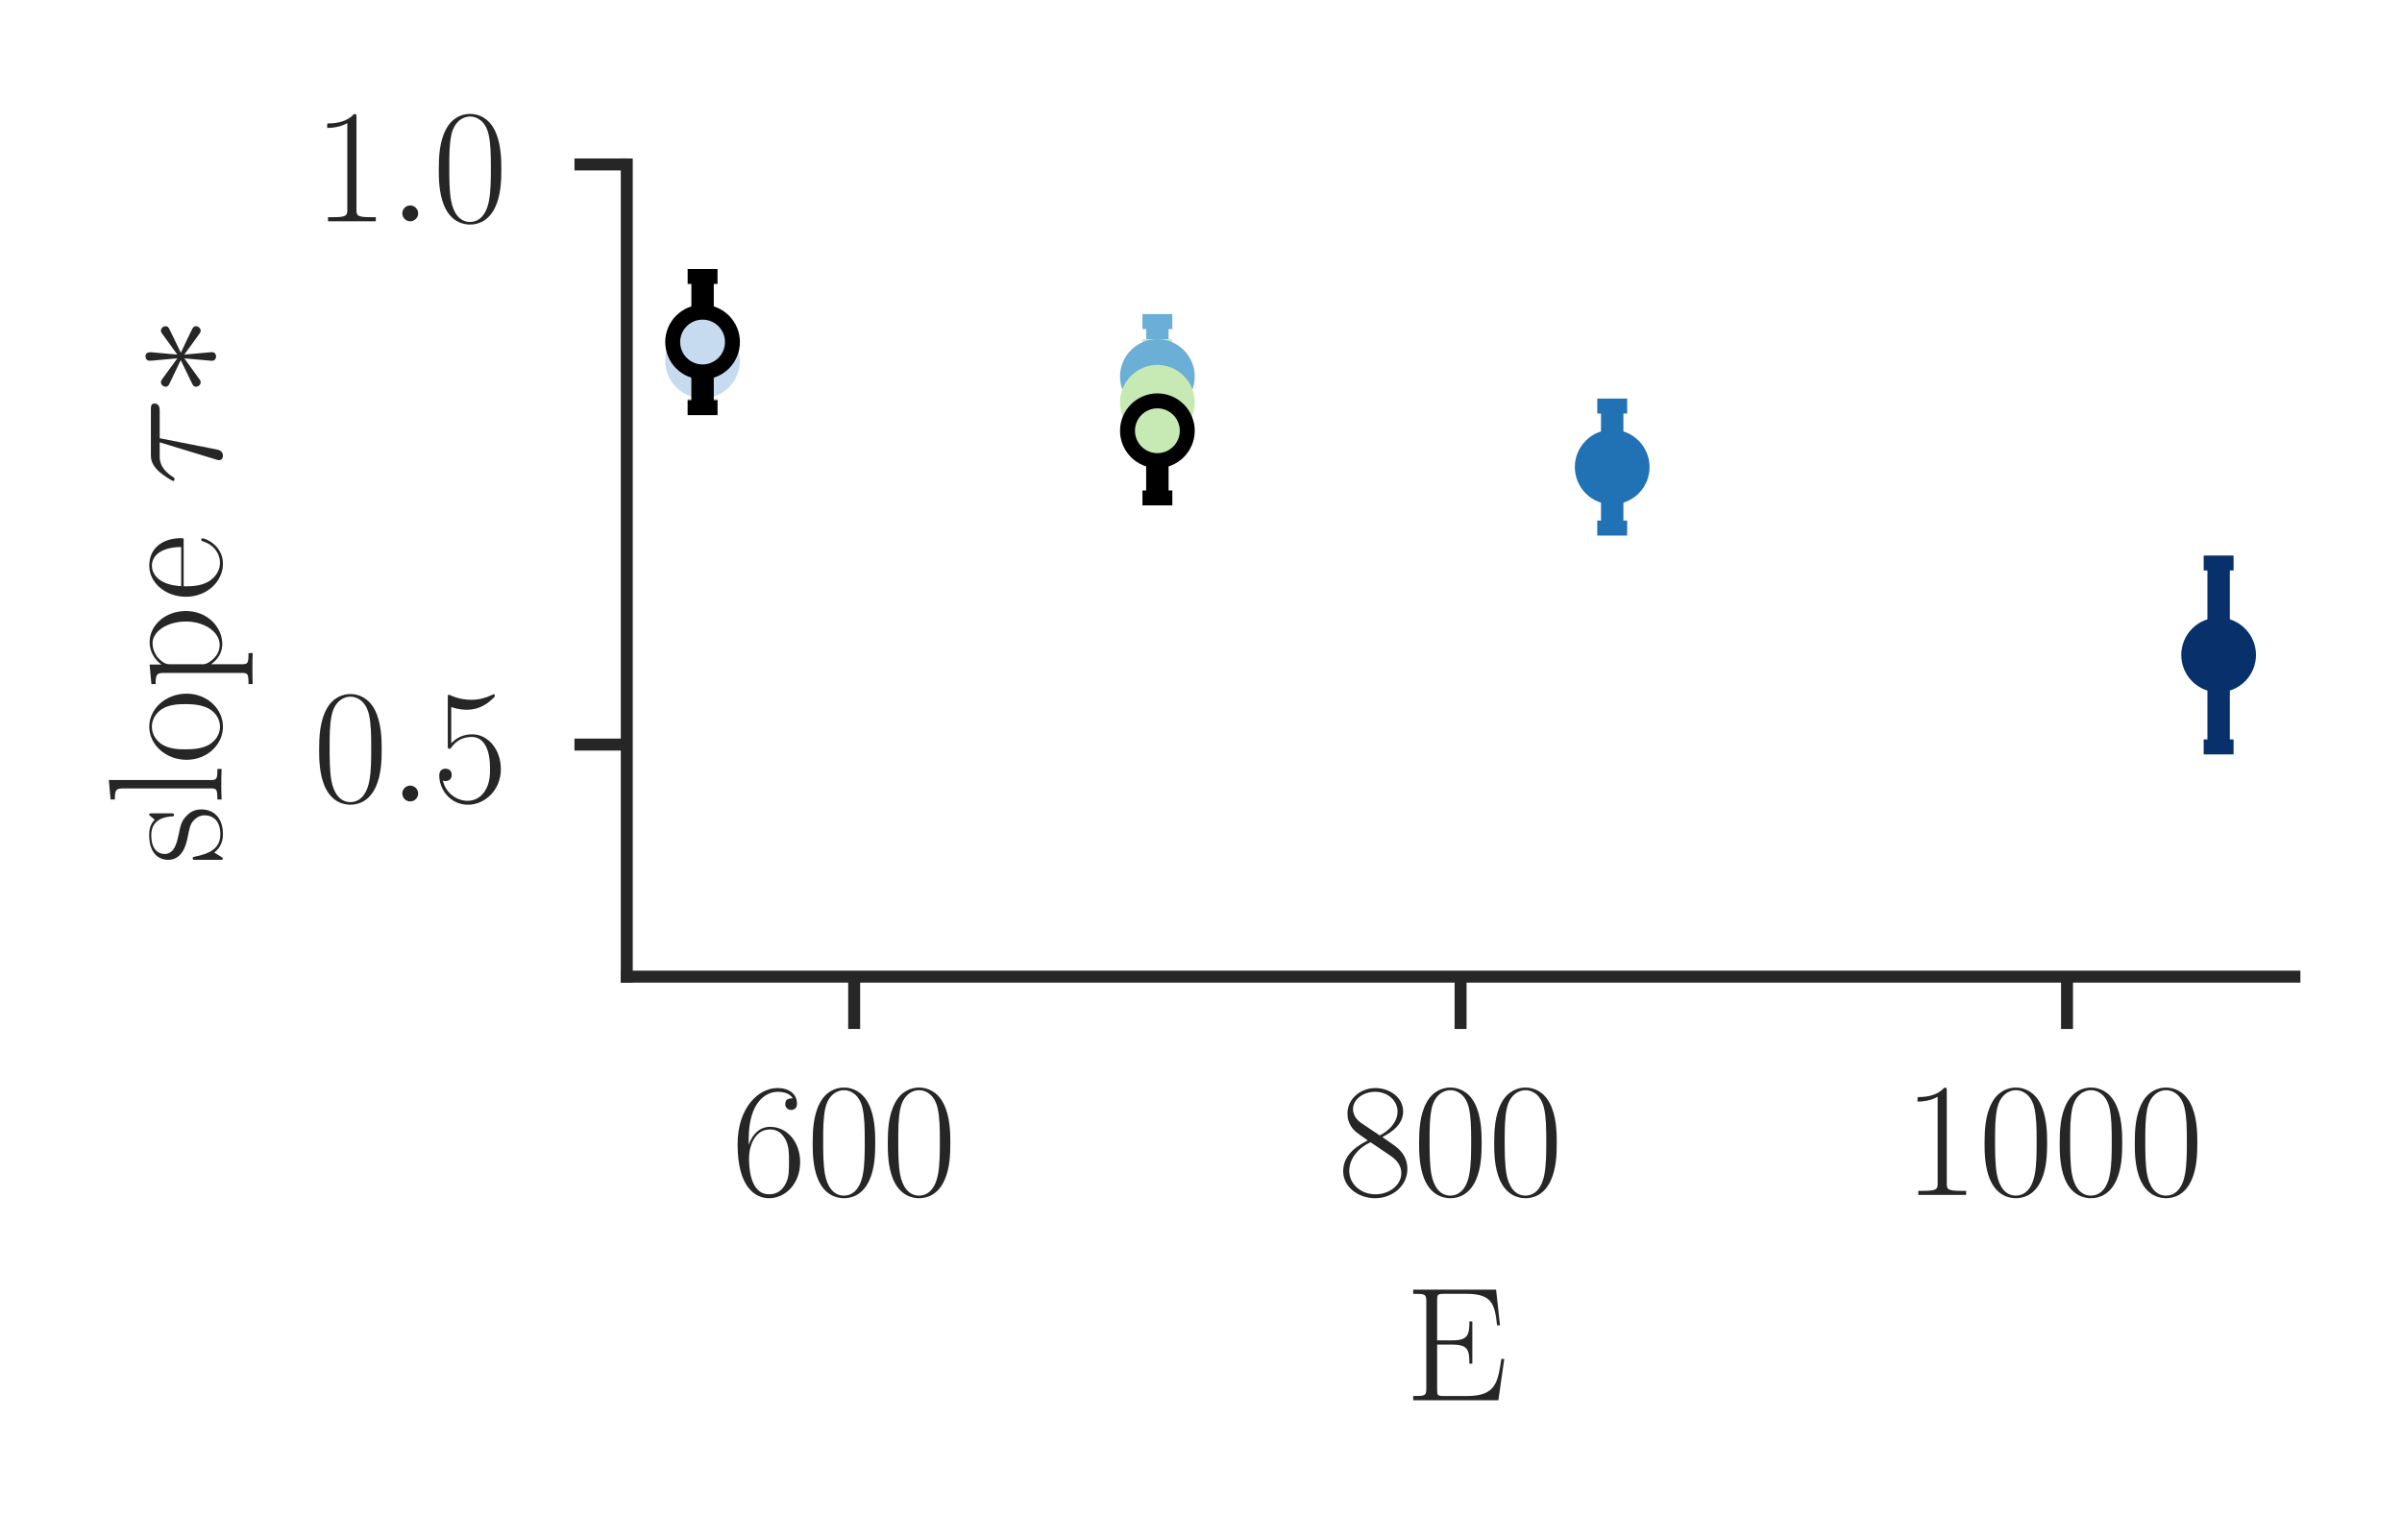
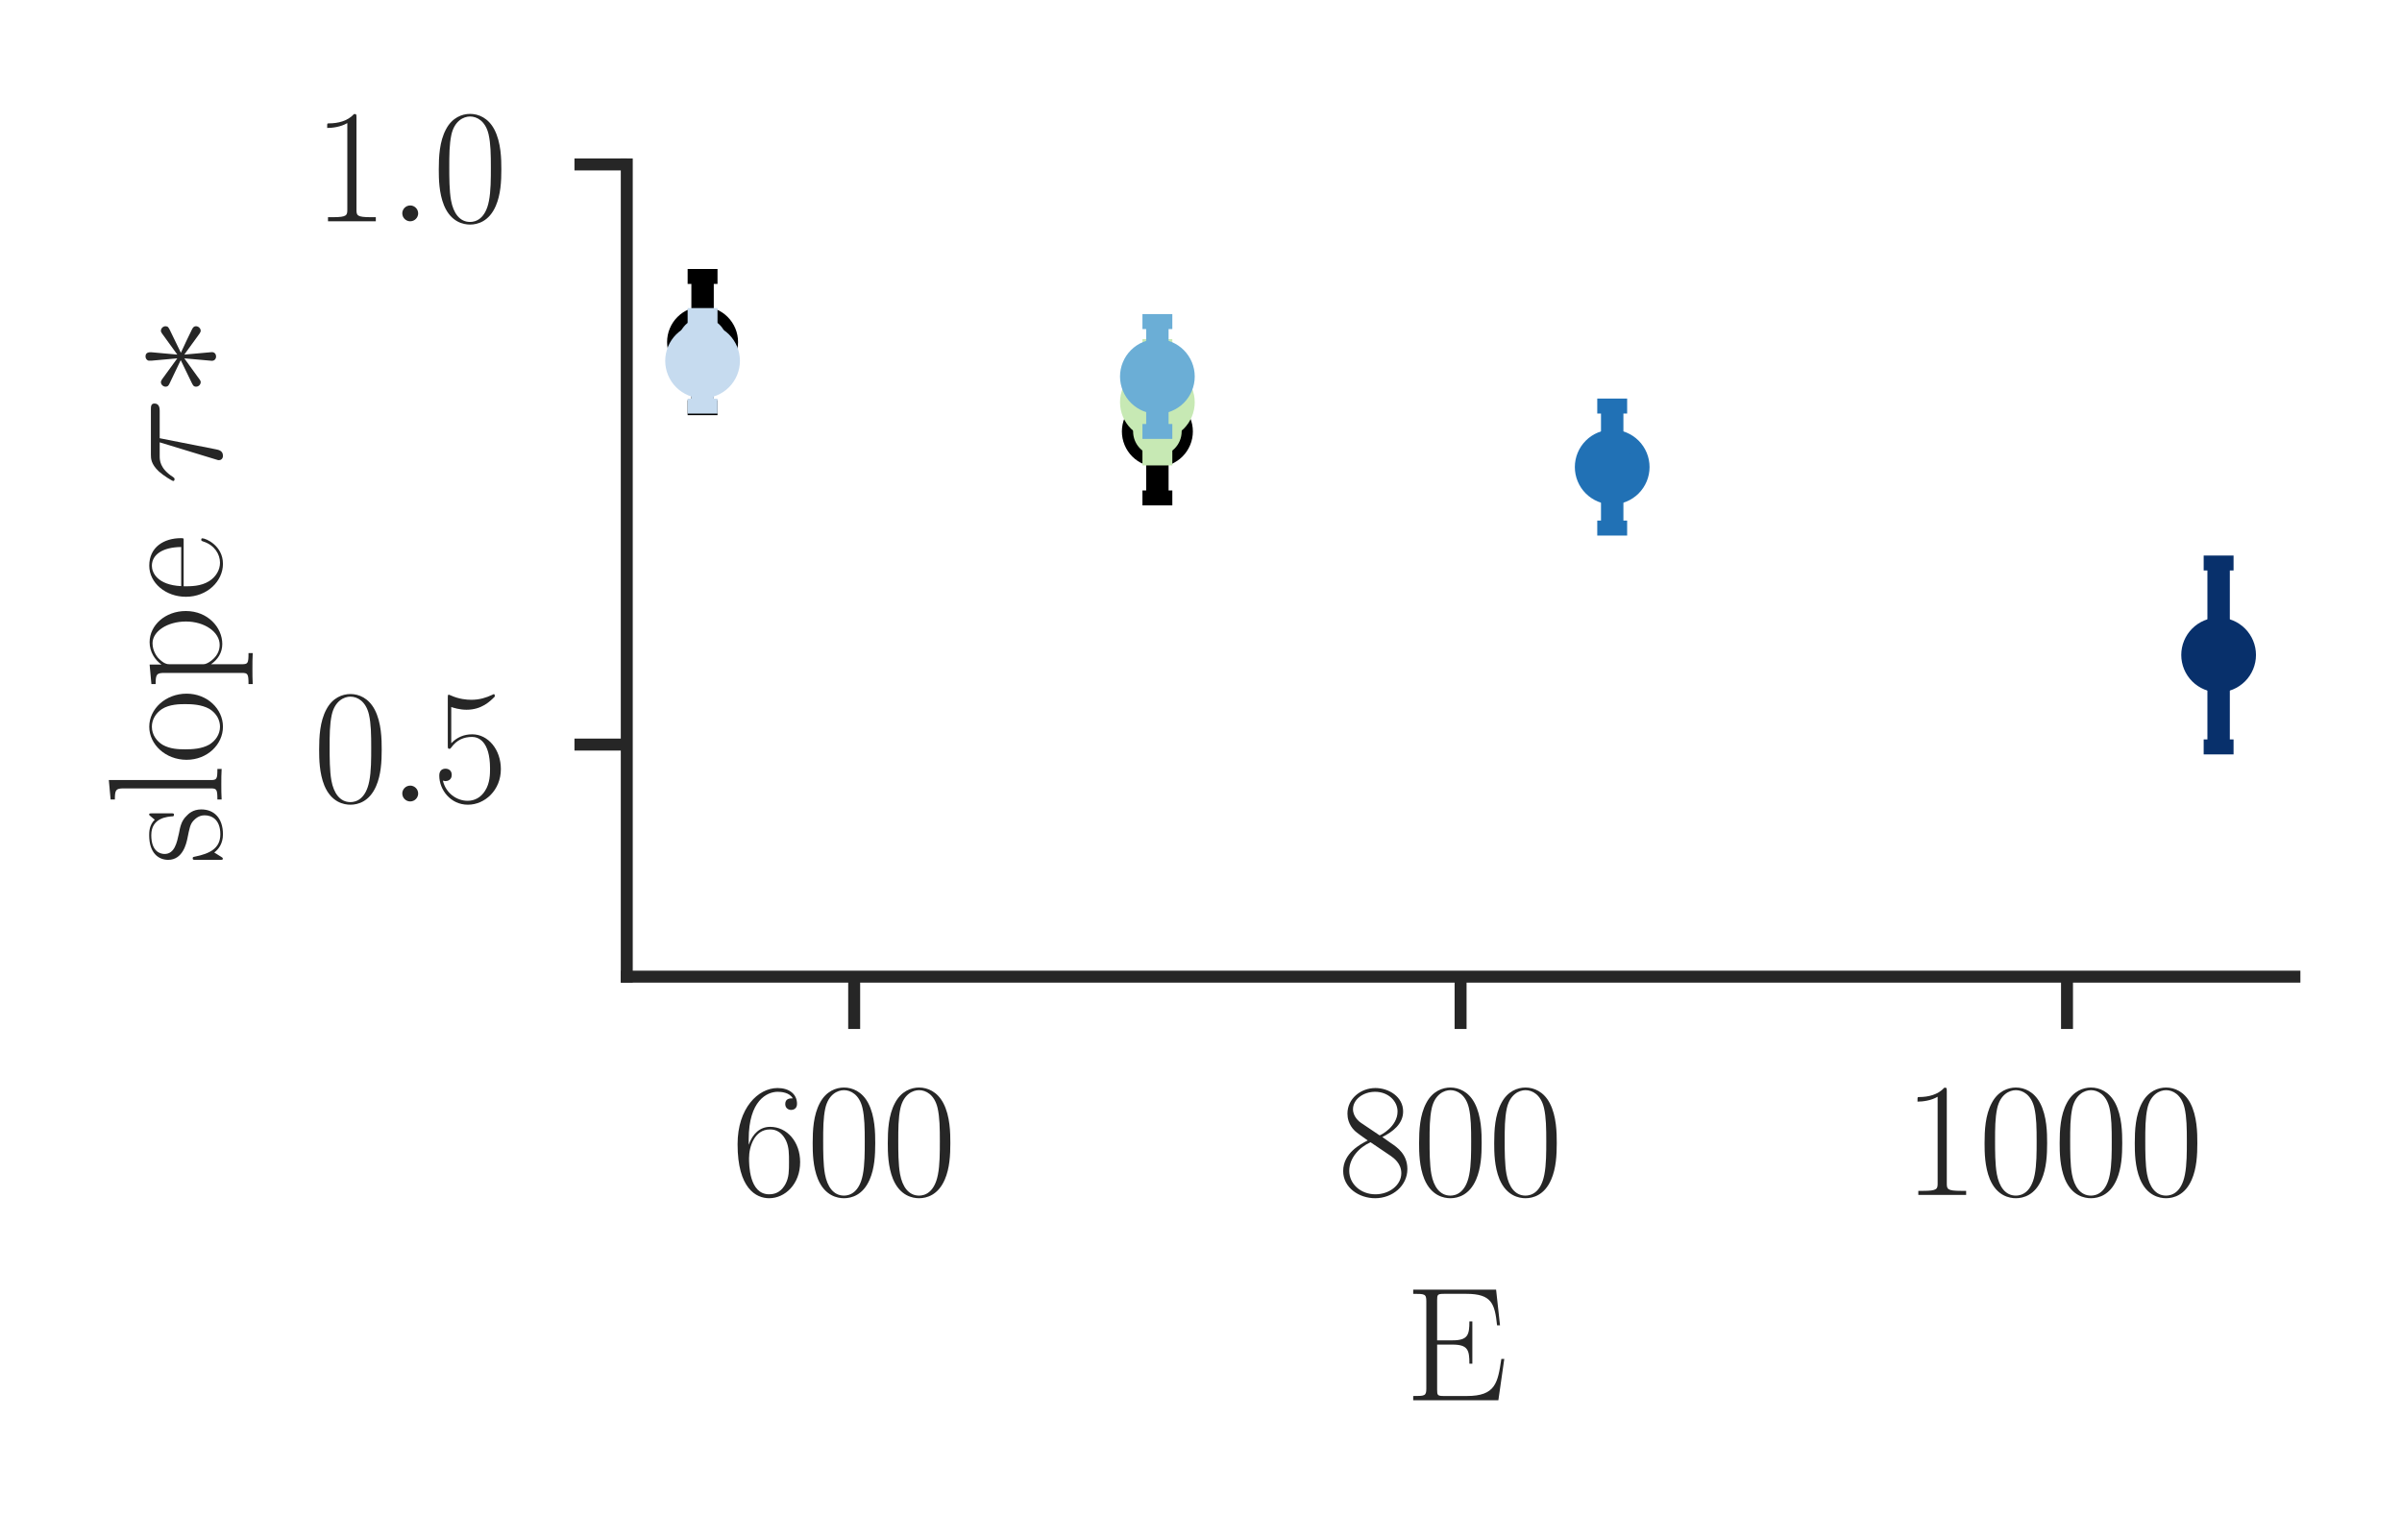
<svg xmlns="http://www.w3.org/2000/svg" xmlns:xlink="http://www.w3.org/1999/xlink" width="160.744pt" height="103.048pt" viewBox="0 0 160.744 103.048" version="1.1" id="svg336">
  <defs id="defs6">
    <style type="text/css" id="style4">*{stroke-linejoin: round; stroke-linecap: butt}</style>
  </defs>
+   <g id="LineCollection_6" style="stroke-linecap:butt;stroke-linejoin:round">
+     <path d="M 47.017,27.283 V 18.502" clip-path="url(#peb3db8667a)" style="fill:none;stroke:#000000;stroke-width:1.5;stroke-linecap:butt;stroke-linejoin:round" id="path227" />
+   </g>
+   <g id="line2d_25" style="stroke-linecap:butt;stroke-linejoin:round;fill:#c6dbef;fill-opacity:1;stroke-width:0.75;stroke-miterlimit:4;stroke-dasharray:none">
+     <path d="M 47.017,22.892" clip-path="url(#peb3db8667a)" style="fill:#c6dbef;stroke:#000000;stroke-width:0.75;stroke-linecap:round;stroke-linejoin:round;fill-opacity:1;stroke-miterlimit:4;stroke-dasharray:none" id="path306" />
+     <defs id="defs309">
+       <path id="m8998b05187" d="M 0,2 C 0.53,2 1.039,1.789 1.414,1.414 1.789,1.039 2,0.53 2,0 2,-0.53 1.789,-1.039 1.414,-1.414 1.039,-1.789 0.53,-2 0,-2 -0.53,-2 -1.039,-1.789 -1.414,-1.414 -1.789,-1.039 -2,-0.53 -2,0 -2,0.53 -1.789,1.039 -1.414,1.414 -1.039,1.789 -0.53,2 0,2 Z" style="stroke:#000000;stroke-linecap:butt;stroke-linejoin:round" />
+     </defs>
+     <g clip-path="url(#peb3db8667a)" id="g313" style="stroke-linecap:butt;stroke-linejoin:round;fill:#c6dbef;fill-opacity:1;stroke-width:0.75;stroke-miterlimit:4;stroke-dasharray:none">
+       <use xlink:href="#m8998b05187" x="47.017" y="22.892" style="stroke:#000000;stroke-linecap:butt;stroke-linejoin:round;fill:#c6dbef;fill-opacity:1;stroke-width:0.75;stroke-miterlimit:4;stroke-dasharray:none" id="use311" width="100%" height="100%" />
+     </g>
+   </g>
+   <g id="LineCollection_7" style="stroke-linecap:butt;stroke-linejoin:round">
+     <path d="M 77.453,33.325 V 24.332" clip-path="url(#peb3db8667a)" style="fill:none;stroke:#000000;stroke-width:1.5;stroke-linecap:butt;stroke-linejoin:round" id="path243" />
+   </g>
+   <g id="line2d_26" style="fill:#c7e9b4;fill-opacity:1;stroke-linecap:butt;stroke-linejoin:round;stroke-width:0.75;stroke-miterlimit:4;stroke-dasharray:none" transform="translate(0,0.046775)">
+     <path d="M 77.453,28.829" clip-path="url(#peb3db8667a)" style="fill:#c7e9b4;fill-opacity:1;stroke:#000000;stroke-width:0.75;stroke-linecap:round;stroke-linejoin:round;stroke-miterlimit:4;stroke-dasharray:none" id="path316" />
+     <g clip-path="url(#peb3db8667a)" id="g320" style="fill:#c7e9b4;fill-opacity:1;stroke-linecap:butt;stroke-linejoin:round;stroke-width:0.75;stroke-miterlimit:4;stroke-dasharray:none">
+       <use xlink:href="#m8998b05187" x="77.453" y="28.829" style="fill:#c7e9b4;fill-opacity:1;stroke:#000000;stroke-linecap:butt;stroke-linejoin:round;stroke-width:0.75;stroke-miterlimit:4;stroke-dasharray:none" id="use318" width="100%" height="100%" />
+     </g>
+   </g>
  <g id="matplotlib.axis_1" style="stroke-linecap:butt;stroke-linejoin:round">
    <g id="xtick_1" style="stroke-linecap:butt;stroke-linejoin:round">
      <g id="line2d_1" style="stroke-linecap:butt;stroke-linejoin:round">
        <defs id="defs15">
          <path id="m7333125f35" d="M 0,0 V 3.5" style="stroke:#262626;stroke-width:0.8;stroke-linecap:butt;stroke-linejoin:round" />
        </defs>
        <g id="g19" style="stroke-linecap:butt;stroke-linejoin:round">
          <use xlink:href="#m7333125f35" x="57.162" y="65.365" style="fill:#262626;stroke:#262626;stroke-width:0.8;stroke-linecap:butt;stroke-linejoin:round" id="use17" width="100%" height="100%" />
        </g>
      </g>
      <g id="text_1" style="stroke-linecap:butt;stroke-linejoin:round">
        <g style="fill:#262626;stroke-linecap:butt;stroke-linejoin:round" transform="matrix(0.11,0,0,-0.11,48.9433,79.97552)" id="g32">
          <defs id="defs24">
            <path id="CMR17-36" d="m 678,2176 c 0,1514 717,1856 1133,1856 135,0 461,-23 589,-256 -102,0 -294,0 -294,-223 0,-172 140,-230 230,-230 58,0 230,25 230,237 0,394 -320,619 -761,619 -762,0 -1562,-789 -1562,-2195 0,-1731 723,-2112 1235,-2112 621,0 1210,555 1210,1411 0,798 -518,1379 -1171,1379 -391,0 -679,-255 -839,-702 z M 1478,25 c -787,0 -787,1175 -787,1411 0,460 218,1124 813,1124 109,0 422,0 634,-440 115,-250 115,-511 115,-831 0,-345 0,-599 -135,-855 C 1978,171 1773,25 1478,25 Z" transform="scale(0.015625)" style="stroke-linecap:butt;stroke-linejoin:round" />
            <path id="CMR17-30" d="m 2688,2025 c 0,391 -6,1055 -275,1566 -237,448 -615,607 -947,607 -308,0 -698,-140 -941,-601 C 269,3118 243,2524 243,2025 c 0,-364 7,-919 205,-1406 275,-658 768,-747 1018,-747 294,0 742,121 1004,728 192,442 218,959 218,1425 z M 1466,-26 c -410,0 -653,351 -743,838 -70,376 -70,926 -70,1284 0,492 0,901 83,1291 122,542 480,709 730,709 262,0 601,-173 723,-696 83,-364 89,-793 89,-1304 0,-416 0,-927 -76,-1304 C 2067,95 1690,-26 1466,-26 Z" transform="scale(0.015625)" style="stroke-linecap:butt;stroke-linejoin:round" />
          </defs>
          <use xlink:href="#CMR17-36" transform="scale(0.996264)" id="use26" style="stroke-linecap:butt;stroke-linejoin:round" x="0" y="0" width="100%" height="100%" />
          <use xlink:href="#CMR17-30" transform="matrix(0.996264,0,0,0.996264,45.69048,0)" id="use28" style="stroke-linecap:butt;stroke-linejoin:round" x="0" y="0" width="100%" height="100%" />
          <use xlink:href="#CMR17-30" transform="matrix(0.996264,0,0,0.996264,91.38095,0)" id="use30" style="stroke-linecap:butt;stroke-linejoin:round" x="0" y="0" width="100%" height="100%" />
        </g>
      </g>
    </g>
    <g id="xtick_2" style="stroke-linecap:butt;stroke-linejoin:round">
      <g id="line2d_2" style="stroke-linecap:butt;stroke-linejoin:round">
        <g id="g38" style="stroke-linecap:butt;stroke-linejoin:round">
          <use xlink:href="#m7333125f35" x="97.744" y="65.365" style="fill:#262626;stroke:#262626;stroke-width:0.8;stroke-linecap:butt;stroke-linejoin:round" id="use36" width="100%" height="100%" />
        </g>
      </g>
      <g id="text_2" style="stroke-linecap:butt;stroke-linejoin:round">
        <g style="fill:#262626;stroke-linecap:butt;stroke-linejoin:round" transform="matrix(0.11,0,0,-0.11,89.52512,79.97552)" id="g50">
          <defs id="defs42">
            <path id="CMR17-38" d="m 1741,2264 c 403,203 813,509 813,999 0,578 -564,916 -1082,916 -582,0 -1094,-420 -1094,-999 0,-159 38,-433 288,-675 64,-63 332,-254 505,-375 C 883,1983 211,1634 211,934 211,279 838,-128 1459,-128 c 685,0 1261,490 1261,1138 0,580 -390,847 -646,1019 z m -839,558 c -51,32 -307,229 -307,529 0,388 403,681 864,681 506,0 877,-356 877,-770 0,-593 -666,-931 -698,-931 -6,0 -12,0 -64,39 z M 2080,1519 c 96,-70 403,-279 403,-668 C 2483,381 2010,25 1472,25 890,25 448,438 448,940 c 0,503 390,922 832,1120 z" transform="scale(0.015625)" style="stroke-linecap:butt;stroke-linejoin:round" />
          </defs>
          <use xlink:href="#CMR17-38" transform="scale(0.996264)" id="use44" style="stroke-linecap:butt;stroke-linejoin:round" x="0" y="0" width="100%" height="100%" />
          <use xlink:href="#CMR17-30" transform="matrix(0.996264,0,0,0.996264,45.69048,0)" id="use46" style="stroke-linecap:butt;stroke-linejoin:round" x="0" y="0" width="100%" height="100%" />
          <use xlink:href="#CMR17-30" transform="matrix(0.996264,0,0,0.996264,91.38095,0)" id="use48" style="stroke-linecap:butt;stroke-linejoin:round" x="0" y="0" width="100%" height="100%" />
        </g>
      </g>
    </g>
    <g id="xtick_3" style="stroke-linecap:butt;stroke-linejoin:round">
      <g id="line2d_3" style="stroke-linecap:butt;stroke-linejoin:round">
        <g id="g56" style="stroke-linecap:butt;stroke-linejoin:round">
          <use xlink:href="#m7333125f35" x="138.326" y="65.365" style="fill:#262626;stroke:#262626;stroke-width:0.8;stroke-linecap:butt;stroke-linejoin:round" id="use54" width="100%" height="100%" />
        </g>
      </g>
      <g id="text_3" style="stroke-linecap:butt;stroke-linejoin:round">
        <g style="fill:#262626;stroke-linecap:butt;stroke-linejoin:round" transform="matrix(0.11,0,0,-0.11,127.3672,79.97552)" id="g70">
          <defs id="defs60">
            <path id="CMR17-31" d="m 1702,4058 c 0,134 -6,134 -96,134 -249,-276 -627,-365 -985,-365 -19,0 -51,0 -58,-19 -6,-13 -6,-26 -6,-160 198,0 531,38 787,191 V 461 C 1344,236 1331,160 781,160 H 589 V 0 c 307,0 627,0 934,0 307,0 627,0 935,0 v 160 h -192 c -551,0 -564,70 -564,298 z" transform="scale(0.015625)" style="stroke-linecap:butt;stroke-linejoin:round" />
          </defs>
          <use xlink:href="#CMR17-31" transform="scale(0.996264)" id="use62" style="stroke-linecap:butt;stroke-linejoin:round" x="0" y="0" width="100%" height="100%" />
          <use xlink:href="#CMR17-30" transform="matrix(0.996264,0,0,0.996264,45.69048,0)" id="use64" style="stroke-linecap:butt;stroke-linejoin:round" x="0" y="0" width="100%" height="100%" />
          <use xlink:href="#CMR17-30" transform="matrix(0.996264,0,0,0.996264,91.38095,0)" id="use66" style="stroke-linecap:butt;stroke-linejoin:round" x="0" y="0" width="100%" height="100%" />
          <use xlink:href="#CMR17-30" transform="matrix(0.996264,0,0,0.996264,137.0714,0)" id="use68" style="stroke-linecap:butt;stroke-linejoin:round" x="0" y="0" width="100%" height="100%" />
        </g>
      </g>
    </g>
    <g id="text_4" style="stroke-linecap:butt;stroke-linejoin:round">
      <g style="fill:#262626;stroke-linecap:butt;stroke-linejoin:round" transform="matrix(0.11,0,0,-0.11,94.01524,93.71676)" id="g79">
        <defs id="defs75">
          <path id="CMR17-45" d="M 3885,1615 H 3770 C 3629,676 3546,166 2419,166 h -889 c -256,0 -269,31 -269,248 v 1762 h 601 c 602,0 660,-216 660,-746 h 115 v 1651 h -115 c 0,-524 -58,-739 -660,-739 h -601 v 1571 c 0,215 13,247 269,247 h 876 c 992,0 1108,-391 1197,-1231 h 115 L 3565,4325 H 326 v -165 c 442,0 512,0 512,-286 V 451 C 838,166 768,166 326,166 V 0 h 3328 z" transform="scale(0.015625)" style="stroke-linecap:butt;stroke-linejoin:round" />
        </defs>
        <use xlink:href="#CMR17-45" transform="scale(0.996264)" id="use77" style="stroke-linecap:butt;stroke-linejoin:round" x="0" y="0" width="100%" height="100%" />
      </g>
    </g>
  </g>
  <g id="matplotlib.axis_2" style="stroke-linecap:butt;stroke-linejoin:round">
    <g id="ytick_1" style="stroke-linecap:butt;stroke-linejoin:round">
      <g id="line2d_4" style="stroke-linecap:butt;stroke-linejoin:round">
        <defs id="defs84">
          <path id="m95dcef8098" d="M 0,0 H -3.5" style="stroke:#262626;stroke-width:0.8;stroke-linecap:butt;stroke-linejoin:round" />
        </defs>
        <g id="g88" style="stroke-linecap:butt;stroke-linejoin:round">
          <use xlink:href="#m95dcef8098" x="41.944" y="49.834" style="fill:#262626;stroke:#262626;stroke-width:0.8;stroke-linecap:butt;stroke-linejoin:round" id="use86" width="100%" height="100%" />
        </g>
      </g>
      <g id="text_5" style="stroke-linecap:butt;stroke-linejoin:round">
        <g style="fill:#262626;stroke-linecap:butt;stroke-linejoin:round" transform="matrix(0.11,0,0,-0.11,20.94124,53.63892)" id="g101">
          <defs id="defs93">
            <path id="CMMI12-3a" d="M 1178,307 C 1178,492 1024,619 870,619 685,619 557,466 557,313 557,128 710,0 864,0 c 186,0 314,153 314,307 z" transform="scale(0.015625)" style="stroke-linecap:butt;stroke-linejoin:round" />
            <path id="CMR17-35" d="m 730,3692 c 64,-26 326,-108 595,-108 595,0 921,327 1107,516 0,57 0,92 -38,92 -7,0 -20,0 -71,-29 -224,-105 -486,-190 -806,-190 -192,0 -480,26 -794,166 -70,32 -83,32 -89,32 -32,0 -39,-7 -39,-134 V 2203 c 0,-114 0,-146 64,-146 32,0 45,13 77,57 205,287 486,408 806,408 224,0 704,-140 704,-1233 0,-204 0,-574 -192,-868 C 1894,159 1645,25 1370,25 947,25 518,320 403,814 c 26,-7 77,-19 103,-19 83,0 243,45 243,243 0,172 -122,242 -243,242 -148,0 -244,-90 -244,-269 0,-557 442,-1139 1120,-1139 660,0 1287,568 1287,1392 0,766 -499,1360 -1120,1360 -327,0 -602,-121 -819,-350 z" transform="scale(0.015625)" style="stroke-linecap:butt;stroke-linejoin:round" />
          </defs>
          <use xlink:href="#CMR17-30" transform="scale(0.996264)" id="use95" style="stroke-linecap:butt;stroke-linejoin:round" x="0" y="0" width="100%" height="100%" />
          <use xlink:href="#CMMI12-3a" transform="matrix(0.996264,0,0,0.996264,45.69048,0)" id="use97" style="stroke-linecap:butt;stroke-linejoin:round" x="0" y="0" width="100%" height="100%" />
          <use xlink:href="#CMR17-35" transform="matrix(0.996264,0,0,0.996264,72.78765,0)" id="use99" style="stroke-linecap:butt;stroke-linejoin:round" x="0" y="0" width="100%" height="100%" />
        </g>
      </g>
    </g>
    <g id="ytick_2" style="stroke-linecap:butt;stroke-linejoin:round">
      <g id="line2d_5" style="stroke-linecap:butt;stroke-linejoin:round">
        <g id="g107" style="stroke-linecap:butt;stroke-linejoin:round">
          <use xlink:href="#m95dcef8098" x="41.944" y="11.005" style="fill:#262626;stroke:#262626;stroke-width:0.8;stroke-linecap:butt;stroke-linejoin:round" id="use105" width="100%" height="100%" />
        </g>
      </g>
      <g id="text_6" style="stroke-linecap:butt;stroke-linejoin:round">
        <g style="fill:#262626;stroke-linecap:butt;stroke-linejoin:round" transform="matrix(0.11,0,0,-0.11,20.94124,14.81035)" id="g116">
          <use xlink:href="#CMR17-31" transform="scale(0.996264)" id="use110" style="stroke-linecap:butt;stroke-linejoin:round" x="0" y="0" width="100%" height="100%" />
          <use xlink:href="#CMMI12-3a" transform="matrix(0.996264,0,0,0.996264,45.69048,0)" id="use112" style="stroke-linecap:butt;stroke-linejoin:round" x="0" y="0" width="100%" height="100%" />
          <use xlink:href="#CMR17-30" transform="matrix(0.996264,0,0,0.996264,72.78765,0)" id="use114" style="stroke-linecap:butt;stroke-linejoin:round" x="0" y="0" width="100%" height="100%" />
        </g>
      </g>
    </g>
    <g id="text_7" style="stroke-linecap:butt;stroke-linejoin:round">
      <g style="fill:#262626;stroke-linecap:butt;stroke-linejoin:round" transform="matrix(0,-0.11,-0.11,0,14.81035,57.82183)" id="g143">
        <defs id="defs127">
          <path id="CMR17-73" d="m 1978,2697 c 0,116 -7,122 -45,122 -26,0 -32,-6 -109,-102 -19,-26 -77,-91 -96,-116 -205,218 -493,218 -602,218 -710,0 -966,-372 -966,-743 0,-578 653,-711 838,-751 404,-82 544,-108 679,-224 83,-76 224,-217 224,-447 0,-270 -154,-616 -743,-616 -556,0 -755,422 -870,983 -19,89 -19,96 -70,96 -52,0 -58,-7 -58,-134 V 63 c 0,-114 6,-121 45,-121 32,0 38,7 70,58 39,57 135,211 173,276 128,-173 352,-340 710,-340 634,0 973,347 973,848 0,328 -173,501 -256,578 -192,199 -416,244 -685,295 -352,78 -800,168 -800,560 0,166 90,520 736,520 685,0 724,-643 736,-849 7,-32 39,-39 58,-39 58,0 58,20 58,129 z" transform="scale(0.015625)" style="stroke-linecap:butt;stroke-linejoin:round" />
          <path id="CMR17-6c" d="m 979,4396 -761,-70 v -166 c 377,0 435,-38 435,-343 V 426 C 653,184 627,153 218,153 V -13 C 371,0 653,0 813,0 c 166,0 448,0 601,-13 v 166 c -409,0 -435,25 -435,273 z" transform="scale(0.015625)" style="stroke-linecap:butt;stroke-linejoin:round" />
          <path id="CMR17-6f" d="m 2758,1356 c 0,820 -595,1460 -1292,1460 C 768,2816 173,2176 173,1356 173,551 768,-64 1466,-64 c 697,0 1292,615 1292,1420 z M 1466,51 c -301,0 -557,179 -704,429 -160,287 -180,646 -180,928 0,269 13,602 180,890 128,211 377,416 704,416 288,0 531,-160 684,-384 199,-301 199,-723 199,-922 0,-250 -13,-633 -186,-941 C 1984,173 1709,51 1466,51 Z" transform="scale(0.015625)" style="stroke-linecap:butt;stroke-linejoin:round" />
          <path id="CMR17-70" d="m 1408,-1063 c -410,0 -435,26 -435,274 V 402 c 185,-268 454,-440 793,-440 640,0 1287,561 1287,1426 0,803 -557,1414 -1216,1414 -384,0 -698,-210 -877,-464 v 464 l -762,-70 v -165 c 378,0 436,-39 436,-344 V -789 c 0,-242 -26,-274 -436,-274 v -165 c 154,12 436,12 602,12 166,0 454,0 608,-12 z M 973,2012 c 0,90 0,223 249,459 32,26 250,217 570,217 467,0 851,-580 851,-1306 C 2643,656 2234,64 1728,64 1498,64 1248,172 1056,472 973,612 973,650 973,752 Z" transform="scale(0.015625)" style="stroke-linecap:butt;stroke-linejoin:round" />
          <path id="CMR17-65" d="m 2438,1472 c 26,26 26,39 26,104 0,662 -346,1240 -1075,1240 C 710,2816 173,2169 173,1383 173,551 781,-64 1459,-64 c 717,0 999,671 999,804 0,44 -39,44 -52,44 -44,0 -51,-13 -76,-88 C 2189,265 1837,51 1504,51 1229,51 954,203 781,480 582,803 582,1176 582,1472 Z m -1849,96 c 45,937 537,1146 793,1146 436,0 730,-417 736,-1146 z" transform="scale(0.015625)" style="stroke-linecap:butt;stroke-linejoin:round" />
          <path id="CMMI12-1c" d="m 1837,2408 h 1062 c 83,0 295,0 295,204 0,140 -122,140 -237,140 H 1197 c -147,0 -365,0 -659,-312 -167,-185 -372,-523 -372,-561 0,-38 32,-51 71,-51 45,0 51,19 83,57 333,523 666,523 826,523 h 531 L 1011,223 C 979,127 979,114 979,95 c 0,-70 45,-159 173,-159 198,0 230,172 250,267 z" transform="scale(0.015625)" style="stroke-linecap:butt;stroke-linejoin:round" />
          <path id="CMSY10-3" d="m 1760,2719 c 6,89 6,243 -160,243 -102,0 -186,-83 -166,-167 v -83 l 89,-992 -819,596 c -58,32 -70,44 -115,44 -90,0 -173,-89 -173,-179 0,-102 64,-128 128,-160 l 909,-435 -883,-428 c -103,-51 -154,-77 -154,-173 0,-96 83,-179 173,-179 45,0 57,0 217,122 l 717,518 -96,-1075 c 0,-135 115,-167 167,-167 76,0 172,44 172,167 l -96,1075 820,-595 c 57,-32 70,-45 115,-45 89,0 173,90 173,179 0,96 -58,128 -135,167 -384,191 -397,191 -902,428 l 883,428 c 102,52 154,77 154,173 0,96 -84,179 -173,179 -45,0 -58,0 -218,-121 l -717,-519 z" transform="scale(0.015625)" style="stroke-linecap:butt;stroke-linejoin:round" />
        </defs>
        <use xlink:href="#CMR17-73" transform="scale(0.996264)" id="use129" style="stroke-linecap:butt;stroke-linejoin:round" x="0" y="0" width="100%" height="100%" />
        <use xlink:href="#CMR17-6c" transform="matrix(0.996264,0,0,0.996264,35.80134,0)" id="use131" style="stroke-linecap:butt;stroke-linejoin:round" x="0" y="0" width="100%" height="100%" />
        <use xlink:href="#CMR17-6f" transform="matrix(0.996264,0,0,0.996264,60.6724,0)" id="use133" style="stroke-linecap:butt;stroke-linejoin:round" x="0" y="0" width="100%" height="100%" />
        <use xlink:href="#CMR17-70" transform="matrix(0.996264,0,0,0.996264,106.3629,0)" id="use135" style="stroke-linecap:butt;stroke-linejoin:round" x="0" y="0" width="100%" height="100%" />
        <use xlink:href="#CMR17-65" transform="matrix(0.996264,0,0,0.996264,159.8607,0)" id="use137" style="stroke-linecap:butt;stroke-linejoin:round" x="0" y="0" width="100%" height="100%" />
        <use xlink:href="#CMMI12-1c" transform="matrix(0.996264,0,0,0.996264,230.4223,0)" id="use139" style="stroke-linecap:butt;stroke-linejoin:round" x="0" y="0" width="100%" height="100%" />
        <use xlink:href="#CMSY10-3" transform="matrix(0.996264,0,0,0.996264,283.9135,0)" id="use141" style="stroke-linecap:butt;stroke-linejoin:round" x="0" y="0" width="100%" height="100%" />
      </g>
    </g>
  </g>
  <g id="LineCollection_1" style="stroke-linecap:butt;stroke-linejoin:round">
    <path d="M 47.017,27.182 V 21.12" clip-path="url(#peb3db8667a)" style="fill:none;stroke:#c6dbef;stroke-width:1.5;stroke-linecap:butt;stroke-linejoin:round" id="path147" />
  </g>
-   <g id="line2d_6" style="stroke-linecap:butt;stroke-linejoin:round">
-     <defs id="defs151">
-       <path id="m4c927ed5a0" d="M 1,0 H -1" style="stroke:#c6dbef;stroke-linecap:butt;stroke-linejoin:round" />
-     </defs>
-     <g clip-path="url(#peb3db8667a)" id="g155" style="stroke-linecap:butt;stroke-linejoin:round">
-       <use xlink:href="#m4c927ed5a0" x="47.017" y="27.182" style="fill:#c6dbef;stroke:#c6dbef;stroke-linecap:butt;stroke-linejoin:round" id="use153" width="100%" height="100%" />
-     </g>
-   </g>
  <g id="line2d_7" style="stroke-linecap:butt;stroke-linejoin:round">
    <g clip-path="url(#peb3db8667a)" id="g160" style="stroke-linecap:butt;stroke-linejoin:round">
      <use xlink:href="#m4c927ed5a0" x="47.017" y="21.12" style="fill:#c6dbef;stroke:#c6dbef;stroke-linecap:butt;stroke-linejoin:round" id="use158" width="100%" height="100%" />
    </g>
  </g>
-   <g id="LineCollection_2" style="stroke-linecap:butt;stroke-linejoin:round">
-     <path d="M 77.453,28.875 V 21.523" clip-path="url(#peb3db8667a)" style="fill:none;stroke:#6baed6;stroke-width:1.5;stroke-linecap:butt;stroke-linejoin:round" id="path163" />
-   </g>
-   <g id="line2d_8" style="stroke-linecap:butt;stroke-linejoin:round">
-     <defs id="defs167">
-       <path id="m2de38a1b82" d="M 1,0 H -1" style="stroke:#6baed6;stroke-linecap:butt;stroke-linejoin:round" />
-     </defs>
-     <g clip-path="url(#peb3db8667a)" id="g171" style="stroke-linecap:butt;stroke-linejoin:round">
-       <use xlink:href="#m2de38a1b82" x="77.453" y="28.875" style="fill:#6baed6;stroke:#6baed6;stroke-linecap:butt;stroke-linejoin:round" id="use169" width="100%" height="100%" />
+   <g id="line2d_15" style="stroke-linecap:butt;stroke-linejoin:round">
+     <g clip-path="url(#peb3db8667a)" id="g224" style="stroke-linecap:butt;stroke-linejoin:round">
+       <use xlink:href="#m4b167dcda9" x="77.453" y="23.197" style="fill:#c7e9b4;stroke:#c7e9b4;stroke-linecap:butt;stroke-linejoin:round" id="use222" width="100%" height="100%" />
    </g>
  </g>
  <g id="line2d_9" style="stroke-linecap:butt;stroke-linejoin:round">
    <g clip-path="url(#peb3db8667a)" id="g176" style="stroke-linecap:butt;stroke-linejoin:round">
      <use xlink:href="#m2de38a1b82" x="77.453" y="21.523" style="fill:#6baed6;stroke:#6baed6;stroke-linecap:butt;stroke-linejoin:round" id="use174" width="100%" height="100%" />
    </g>
  </g>
  <g id="LineCollection_3" style="stroke-linecap:butt;stroke-linejoin:round">
    <path d="M 107.89,35.342 V 27.176" clip-path="url(#peb3db8667a)" style="fill:none;stroke:#2171b5;stroke-width:1.5;stroke-linecap:butt;stroke-linejoin:round" id="path179" />
  </g>
  <g id="line2d_10" style="stroke-linecap:butt;stroke-linejoin:round">
    <defs id="defs183">
      <path id="m610318f8ac" d="M 1,0 H -1" style="stroke:#2171b5;stroke-linecap:butt;stroke-linejoin:round" />
    </defs>
    <g clip-path="url(#peb3db8667a)" id="g187" style="stroke-linecap:butt;stroke-linejoin:round">
      <use xlink:href="#m610318f8ac" x="107.89" y="35.342" style="fill:#2171b5;stroke:#2171b5;stroke-linecap:butt;stroke-linejoin:round" id="use185" width="100%" height="100%" />
    </g>
  </g>
  <g id="line2d_11" style="stroke-linecap:butt;stroke-linejoin:round">
    <g clip-path="url(#peb3db8667a)" id="g192" style="stroke-linecap:butt;stroke-linejoin:round">
      <use xlink:href="#m610318f8ac" x="107.89" y="27.176" style="fill:#2171b5;stroke:#2171b5;stroke-linecap:butt;stroke-linejoin:round" id="use190" width="100%" height="100%" />
    </g>
  </g>
  <g id="LineCollection_4" style="stroke-linecap:butt;stroke-linejoin:round">
    <path d="M 148.472,49.99 V 37.68" clip-path="url(#peb3db8667a)" style="fill:none;stroke:#08306b;stroke-width:1.5;stroke-linecap:butt;stroke-linejoin:round" id="path195" />
  </g>
  <g id="line2d_12" style="stroke-linecap:butt;stroke-linejoin:round">
    <defs id="defs199">
      <path id="m49d4136e1f" d="M 1,0 H -1" style="stroke:#08306b;stroke-linecap:butt;stroke-linejoin:round" />
    </defs>
    <g clip-path="url(#peb3db8667a)" id="g203" style="stroke-linecap:butt;stroke-linejoin:round">
      <use xlink:href="#m49d4136e1f" x="148.472" y="49.99" style="fill:#08306b;stroke:#08306b;stroke-linecap:butt;stroke-linejoin:round" id="use201" width="100%" height="100%" />
    </g>
  </g>
  <g id="line2d_13" style="stroke-linecap:butt;stroke-linejoin:round">
    <g clip-path="url(#peb3db8667a)" id="g208" style="stroke-linecap:butt;stroke-linejoin:round">
      <use xlink:href="#m49d4136e1f" x="148.472" y="37.68" style="fill:#08306b;stroke:#08306b;stroke-linecap:butt;stroke-linejoin:round" id="use206" width="100%" height="100%" />
    </g>
  </g>
  <g id="LineCollection_5" style="stroke-linecap:butt;stroke-linejoin:round">
    <path d="M 77.453,30.648 V 23.197" clip-path="url(#peb3db8667a)" style="fill:none;stroke:#c7e9b4;stroke-width:1.5;stroke-linecap:butt;stroke-linejoin:round" id="path211" />
  </g>
  <g id="line2d_14" style="stroke-linecap:butt;stroke-linejoin:round">
    <defs id="defs215">
      <path id="m4b167dcda9" d="M 1,0 H -1" style="stroke:#c7e9b4;stroke-linecap:butt;stroke-linejoin:round" />
    </defs>
    <g clip-path="url(#peb3db8667a)" id="g219" style="stroke-linecap:butt;stroke-linejoin:round">
      <use xlink:href="#m4b167dcda9" x="77.453" y="30.648" style="fill:#c7e9b4;stroke:#c7e9b4;stroke-linecap:butt;stroke-linejoin:round" id="use217" width="100%" height="100%" />
    </g>
  </g>
-   <g id="line2d_15" style="stroke-linecap:butt;stroke-linejoin:round">
-     <g clip-path="url(#peb3db8667a)" id="g224" style="stroke-linecap:butt;stroke-linejoin:round">
-       <use xlink:href="#m4b167dcda9" x="77.453" y="23.197" style="fill:#c7e9b4;stroke:#c7e9b4;stroke-linecap:butt;stroke-linejoin:round" id="use222" width="100%" height="100%" />
-     </g>
-   </g>
  <g id="line2d_16" style="stroke-linecap:butt;stroke-linejoin:round">
    <defs id="defs231">
      <path id="m4e3ee97602" d="M 1,0 H -1" style="stroke:#000000;stroke-linecap:butt;stroke-linejoin:round" />
    </defs>
    <g clip-path="url(#peb3db8667a)" id="g235" style="stroke-linecap:butt;stroke-linejoin:round">
      <use xlink:href="#m4e3ee97602" x="47.017" y="27.283" style="stroke:#000000;stroke-linecap:butt;stroke-linejoin:round" id="use233" width="100%" height="100%" />
    </g>
  </g>
  <g id="line2d_17" style="stroke-linecap:butt;stroke-linejoin:round">
    <g clip-path="url(#peb3db8667a)" id="g240" style="stroke-linecap:butt;stroke-linejoin:round">
      <use xlink:href="#m4e3ee97602" x="47.017" y="18.502" style="stroke:#000000;stroke-linecap:butt;stroke-linejoin:round" id="use238" width="100%" height="100%" />
    </g>
  </g>
-   <g id="LineCollection_7" style="stroke-linecap:butt;stroke-linejoin:round">
-     <path d="M 77.453,33.325 V 24.332" clip-path="url(#peb3db8667a)" style="fill:none;stroke:#000000;stroke-width:1.5;stroke-linecap:butt;stroke-linejoin:round" id="path243" />
-   </g>
  <g id="line2d_18" style="stroke-linecap:butt;stroke-linejoin:round">
    <g clip-path="url(#peb3db8667a)" id="g248" style="stroke-linecap:butt;stroke-linejoin:round">
      <use xlink:href="#m4e3ee97602" x="77.453" y="33.325" style="stroke:#000000;stroke-linecap:butt;stroke-linejoin:round" id="use246" width="100%" height="100%" />
    </g>
  </g>
  <g id="line2d_19" style="stroke-linecap:butt;stroke-linejoin:round">
    <g clip-path="url(#peb3db8667a)" id="g253" style="stroke-linecap:butt;stroke-linejoin:round">
      <use xlink:href="#m4e3ee97602" x="77.453" y="24.332" style="stroke:#000000;stroke-linecap:butt;stroke-linejoin:round" id="use251" width="100%" height="100%" />
-     </g>
-   </g>
-   <g id="line2d_20" style="stroke-linecap:butt;stroke-linejoin:round">
-     <path d="M 47.017,24.151" clip-path="url(#peb3db8667a)" style="fill:none;stroke:#c6dbef;stroke-width:1.5;stroke-linecap:round;stroke-linejoin:round" id="path256" />
-     <defs id="defs259">
-       <path id="m5f1e1f404f" d="M 0,2 C 0.53,2 1.039,1.789 1.414,1.414 1.789,1.039 2,0.53 2,0 2,-0.53 1.789,-1.039 1.414,-1.414 1.039,-1.789 0.53,-2 0,-2 -0.53,-2 -1.039,-1.789 -1.414,-1.414 -1.789,-1.039 -2,-0.53 -2,0 -2,0.53 -1.789,1.039 -1.414,1.414 -1.039,1.789 -0.53,2 0,2 Z" style="stroke:#c6dbef;stroke-linecap:butt;stroke-linejoin:round" />
-     </defs>
-     <g clip-path="url(#peb3db8667a)" id="g263" style="stroke-linecap:butt;stroke-linejoin:round">
-       <use xlink:href="#m5f1e1f404f" x="47.017" y="24.151" style="fill:#c6dbef;stroke:#c6dbef;stroke-linecap:butt;stroke-linejoin:round" id="use261" width="100%" height="100%" />
-     </g>
-   </g>
-   <g id="line2d_21" style="stroke-linecap:butt;stroke-linejoin:round">
-     <path d="M 77.453,25.199" clip-path="url(#peb3db8667a)" style="fill:none;stroke:#6baed6;stroke-width:1.5;stroke-linecap:round;stroke-linejoin:round" id="path266" />
-     <defs id="defs269">
-       <path id="mf4bc5c6817" d="M 0,2 C 0.53,2 1.039,1.789 1.414,1.414 1.789,1.039 2,0.53 2,0 2,-0.53 1.789,-1.039 1.414,-1.414 1.039,-1.789 0.53,-2 0,-2 -0.53,-2 -1.039,-1.789 -1.414,-1.414 -1.789,-1.039 -2,-0.53 -2,0 -2,0.53 -1.789,1.039 -1.414,1.414 -1.039,1.789 -0.53,2 0,2 Z" style="stroke:#6baed6;stroke-linecap:butt;stroke-linejoin:round" />
-     </defs>
-     <g clip-path="url(#peb3db8667a)" id="g273" style="stroke-linecap:butt;stroke-linejoin:round">
-       <use xlink:href="#mf4bc5c6817" x="77.453" y="25.199" style="fill:#6baed6;stroke:#6baed6;stroke-linecap:butt;stroke-linejoin:round" id="use271" width="100%" height="100%" />
    </g>
  </g>
  <g id="line2d_22" style="stroke-linecap:butt;stroke-linejoin:round">
    <path d="M 107.89,31.259" clip-path="url(#peb3db8667a)" style="fill:none;stroke:#2171b5;stroke-width:1.5;stroke-linecap:round;stroke-linejoin:round" id="path276" />
    <defs id="defs279">
      <path id="maea8862aab" d="M 0,2 C 0.53,2 1.039,1.789 1.414,1.414 1.789,1.039 2,0.53 2,0 2,-0.53 1.789,-1.039 1.414,-1.414 1.039,-1.789 0.53,-2 0,-2 -0.53,-2 -1.039,-1.789 -1.414,-1.414 -1.789,-1.039 -2,-0.53 -2,0 -2,0.53 -1.789,1.039 -1.414,1.414 -1.039,1.789 -0.53,2 0,2 Z" style="stroke:#2171b5;stroke-linecap:butt;stroke-linejoin:round" />
    </defs>
    <g clip-path="url(#peb3db8667a)" id="g283" style="stroke-linecap:butt;stroke-linejoin:round">
      <use xlink:href="#maea8862aab" x="107.89" y="31.259" style="fill:#2171b5;stroke:#2171b5;stroke-linecap:butt;stroke-linejoin:round" id="use281" width="100%" height="100%" />
    </g>
  </g>
  <g id="line2d_23" style="stroke-linecap:butt;stroke-linejoin:round">
    <path d="M 148.472,43.835" clip-path="url(#peb3db8667a)" style="fill:none;stroke:#08306b;stroke-width:1.5;stroke-linecap:round;stroke-linejoin:round" id="path286" />
    <defs id="defs289">
      <path id="m86656ba79e" d="M 0,2 C 0.53,2 1.039,1.789 1.414,1.414 1.789,1.039 2,0.53 2,0 2,-0.53 1.789,-1.039 1.414,-1.414 1.039,-1.789 0.53,-2 0,-2 -0.53,-2 -1.039,-1.789 -1.414,-1.414 -1.789,-1.039 -2,-0.53 -2,0 -2,0.53 -1.789,1.039 -1.414,1.414 -1.039,1.789 -0.53,2 0,2 Z" style="stroke:#08306b;stroke-linecap:butt;stroke-linejoin:round" />
    </defs>
    <g clip-path="url(#peb3db8667a)" id="g293" style="stroke-linecap:butt;stroke-linejoin:round">
      <use xlink:href="#m86656ba79e" x="148.472" y="43.835" style="fill:#08306b;stroke:#08306b;stroke-linecap:butt;stroke-linejoin:round" id="use291" width="100%" height="100%" />
    </g>
  </g>
  <g id="line2d_24" style="stroke-linecap:butt;stroke-linejoin:round">
    <path d="M 77.453,26.923" clip-path="url(#peb3db8667a)" style="fill:none;stroke:#c7e9b4;stroke-width:1.5;stroke-linecap:round;stroke-linejoin:round" id="path296" />
    <defs id="defs299">
      <path id="m2ded884ee3" d="M 0,2 C 0.53,2 1.039,1.789 1.414,1.414 1.789,1.039 2,0.53 2,0 2,-0.53 1.789,-1.039 1.414,-1.414 1.039,-1.789 0.53,-2 0,-2 -0.53,-2 -1.039,-1.789 -1.414,-1.414 -1.789,-1.039 -2,-0.53 -2,0 -2,0.53 -1.789,1.039 -1.414,1.414 -1.039,1.789 -0.53,2 0,2 Z" style="stroke:#c7e9b4;stroke-linecap:butt;stroke-linejoin:round" />
    </defs>
    <g clip-path="url(#peb3db8667a)" id="g303" style="stroke-linecap:butt;stroke-linejoin:round">
      <use xlink:href="#m2ded884ee3" x="77.453" y="26.923" style="fill:#c7e9b4;stroke:#c7e9b4;stroke-linecap:butt;stroke-linejoin:round" id="use301" width="100%" height="100%" />
    </g>
  </g>
-   <g id="LineCollection_6" style="stroke-linecap:butt;stroke-linejoin:round">
-     <path d="M 47.017,27.283 V 18.502" clip-path="url(#peb3db8667a)" style="fill:none;stroke:#000000;stroke-width:1.5;stroke-linecap:butt;stroke-linejoin:round" id="path227" />
-   </g>
-   <g id="line2d_25" style="stroke-linecap:butt;stroke-linejoin:round;fill:#c6dbef;fill-opacity:1">
-     <path d="M 47.017,22.892" clip-path="url(#peb3db8667a)" style="fill:#c6dbef;stroke:#000000;stroke-width:1.5;stroke-linecap:round;stroke-linejoin:round;fill-opacity:1" id="path306" />
-     <defs id="defs309">
-       <path id="m8998b05187" d="M 0,2 C 0.53,2 1.039,1.789 1.414,1.414 1.789,1.039 2,0.53 2,0 2,-0.53 1.789,-1.039 1.414,-1.414 1.039,-1.789 0.53,-2 0,-2 -0.53,-2 -1.039,-1.789 -1.414,-1.414 -1.789,-1.039 -2,-0.53 -2,0 -2,0.53 -1.789,1.039 -1.414,1.414 -1.039,1.789 -0.53,2 0,2 Z" style="stroke:#000000;stroke-linecap:butt;stroke-linejoin:round" />
-     </defs>
-     <g clip-path="url(#peb3db8667a)" id="g313" style="stroke-linecap:butt;stroke-linejoin:round;fill:#c6dbef;fill-opacity:1">
-       <use xlink:href="#m8998b05187" x="47.017" y="22.892" style="stroke:#000000;stroke-linecap:butt;stroke-linejoin:round;fill:#c6dbef;fill-opacity:1" id="use311" width="100%" height="100%" />
-     </g>
-   </g>
-   <g id="line2d_26" style="stroke-linecap:butt;stroke-linejoin:round;fill:#c7e9b4;fill-opacity:1">
-     <path d="M 77.453,28.829" clip-path="url(#peb3db8667a)" style="fill:#c7e9b4;stroke:#000000;stroke-width:1.5;stroke-linecap:round;stroke-linejoin:round;fill-opacity:1" id="path316" />
-     <g clip-path="url(#peb3db8667a)" id="g320" style="stroke-linecap:butt;stroke-linejoin:round;fill:#c7e9b4;fill-opacity:1">
-       <use xlink:href="#m8998b05187" x="77.453" y="28.829" style="stroke:#000000;stroke-linecap:butt;stroke-linejoin:round;fill:#c7e9b4;fill-opacity:1" id="use318" width="100%" height="100%" />
-     </g>
+   <g id="LineCollection_2" style="stroke-linecap:butt;stroke-linejoin:round">
+     <path d="M 77.453,28.875 V 21.523" clip-path="url(#peb3db8667a)" style="fill:none;stroke:#6baed6;stroke-width:1.5;stroke-linecap:butt;stroke-linejoin:round" id="path163" />
  </g>
  <g id="patch_3" style="stroke-linecap:butt;stroke-linejoin:round">
    <path d="m 41.944,65.365 v -54.36" style="fill:none;stroke:#262626;stroke-width:0.8;stroke-linecap:square;stroke-linejoin:miter" id="path323" />
  </g>
  <g id="patch_4" style="stroke-linecap:butt;stroke-linejoin:round">
    <path d="M 41.944,65.365 H 153.544" style="fill:none;stroke:#262626;stroke-width:0.8;stroke-linecap:square;stroke-linejoin:miter" id="path326" />
  </g>
  <defs id="defs334">
    <clipPath id="peb3db8667a">
      <rect x="41.944" y="11.005" width="111.6" height="54.36" id="rect331" />
    </clipPath>
  </defs>
+   <g id="line2d_20" style="stroke-linecap:butt;stroke-linejoin:round">
+     <path d="M 47.017,24.151" clip-path="url(#peb3db8667a)" style="fill:none;stroke:#c6dbef;stroke-width:1.5;stroke-linecap:round;stroke-linejoin:round" id="path256" />
+     <defs id="defs259">
+       <path id="m5f1e1f404f" d="M 0,2 C 0.53,2 1.039,1.789 1.414,1.414 1.789,1.039 2,0.53 2,0 2,-0.53 1.789,-1.039 1.414,-1.414 1.039,-1.789 0.53,-2 0,-2 -0.53,-2 -1.039,-1.789 -1.414,-1.414 -1.789,-1.039 -2,-0.53 -2,0 -2,0.53 -1.789,1.039 -1.414,1.414 -1.039,1.789 -0.53,2 0,2 Z" style="stroke:#c6dbef;stroke-linecap:butt;stroke-linejoin:round" />
+     </defs>
+     <g clip-path="url(#peb3db8667a)" id="g263" style="stroke-linecap:butt;stroke-linejoin:round">
+       <use xlink:href="#m5f1e1f404f" x="47.017" y="24.151" style="fill:#c6dbef;stroke:#c6dbef;stroke-linecap:butt;stroke-linejoin:round" id="use261" width="100%" height="100%" />
+     </g>
+   </g>
+   <g id="line2d_21" style="stroke-linecap:butt;stroke-linejoin:round">
+     <path d="M 77.453,25.199" clip-path="url(#peb3db8667a)" style="fill:none;stroke:#6baed6;stroke-width:1.5;stroke-linecap:round;stroke-linejoin:round" id="path266" />
+     <defs id="defs269">
+       <path id="mf4bc5c6817" d="M 0,2 C 0.53,2 1.039,1.789 1.414,1.414 1.789,1.039 2,0.53 2,0 2,-0.53 1.789,-1.039 1.414,-1.414 1.039,-1.789 0.53,-2 0,-2 -0.53,-2 -1.039,-1.789 -1.414,-1.414 -1.789,-1.039 -2,-0.53 -2,0 -2,0.53 -1.789,1.039 -1.414,1.414 -1.039,1.789 -0.53,2 0,2 Z" style="stroke:#6baed6;stroke-linecap:butt;stroke-linejoin:round" />
+     </defs>
+     <g clip-path="url(#peb3db8667a)" id="g273" style="stroke-linecap:butt;stroke-linejoin:round">
+       <use xlink:href="#mf4bc5c6817" x="77.453" y="25.199" style="fill:#6baed6;stroke:#6baed6;stroke-linecap:butt;stroke-linejoin:round" id="use271" width="100%" height="100%" />
+     </g>
+   </g>
+   <g id="line2d_8" style="stroke-linecap:butt;stroke-linejoin:round">
+     <defs id="defs167">
+       <path id="m2de38a1b82" d="M 1,0 H -1" style="stroke:#6baed6;stroke-linecap:butt;stroke-linejoin:round" />
+     </defs>
+     <g clip-path="url(#peb3db8667a)" id="g171" style="stroke-linecap:butt;stroke-linejoin:round">
+       <use xlink:href="#m2de38a1b82" x="77.453" y="28.875" style="fill:#6baed6;stroke:#6baed6;stroke-linecap:butt;stroke-linejoin:round" id="use169" width="100%" height="100%" />
+     </g>
+   </g>
+   <g id="line2d_6" style="stroke-linecap:butt;stroke-linejoin:round">
+     <defs id="defs151">
+       <path id="m4c927ed5a0" d="M 1,0 H -1" style="stroke:#c6dbef;stroke-linecap:butt;stroke-linejoin:round" />
+     </defs>
+     <g clip-path="url(#peb3db8667a)" id="g155" style="stroke-linecap:butt;stroke-linejoin:round">
+       <use xlink:href="#m4c927ed5a0" x="47.017" y="27.182" style="fill:#c6dbef;stroke:#c6dbef;stroke-linecap:butt;stroke-linejoin:round" id="use153" width="100%" height="100%" />
+     </g>
+   </g>
</svg>
